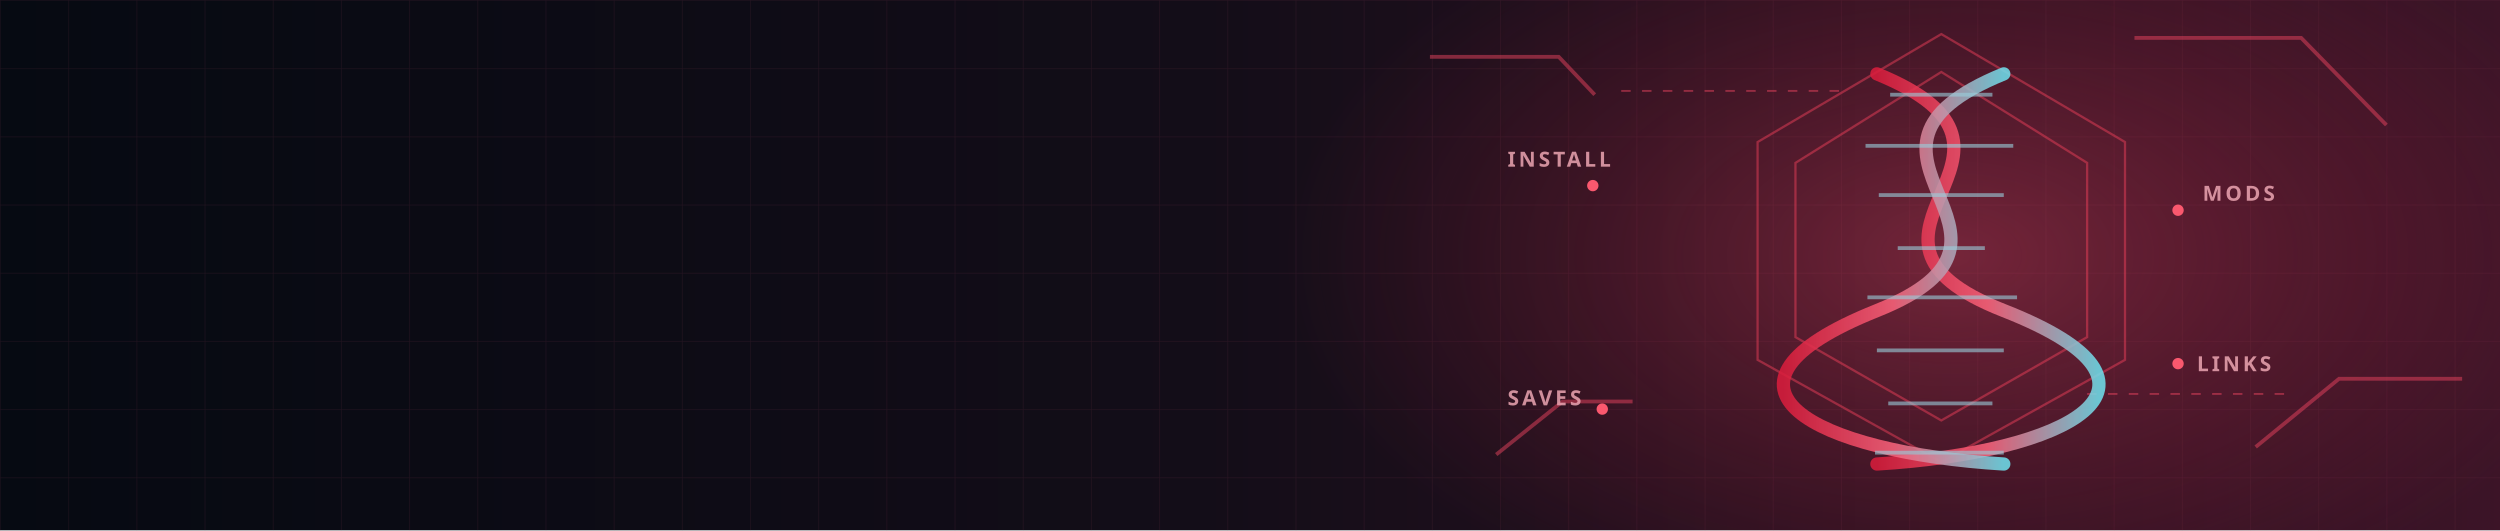
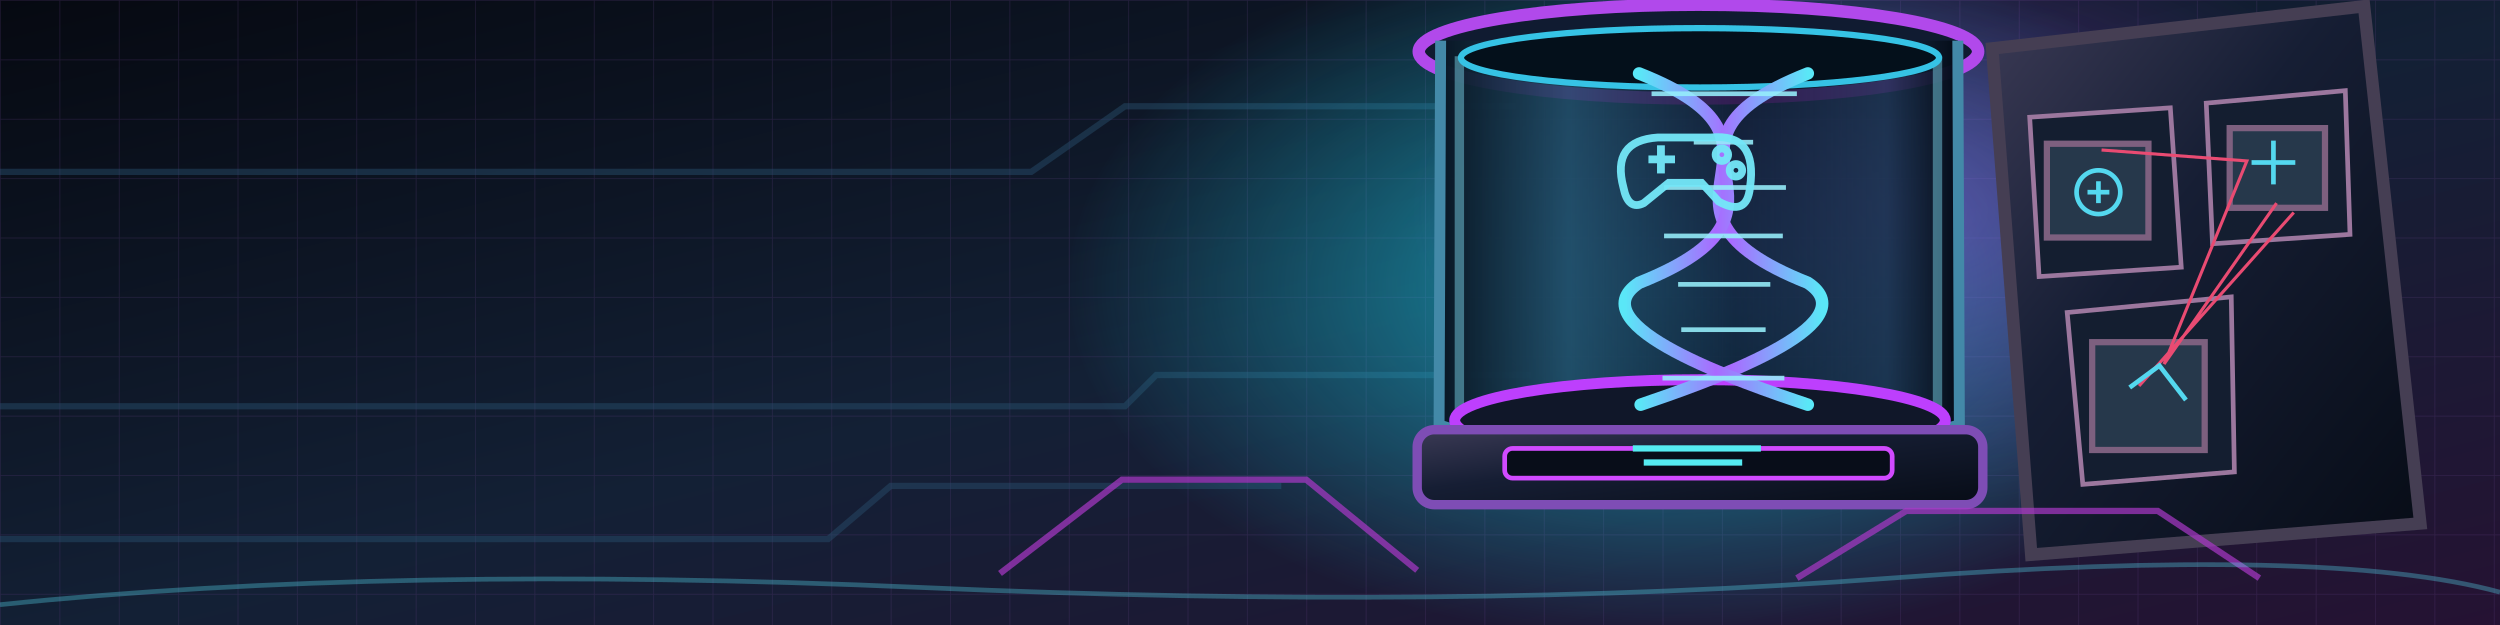
- <svg xmlns="http://www.w3.org/2000/svg" viewBox="0 0 1320 280">
+ <svg xmlns="http://www.w3.org/2000/svg" viewBox="0 0 1600 400">
  <defs>
-     <linearGradient id="bg" x1="0" x2="1" y1="0" y2="0">
-       <stop stop-color="#060A12" />
-       <stop offset=".48" stop-color="#130D18" />
-       <stop offset="1" stop-color="#3C1427" />
+     <linearGradient id="back" x1="0" y1="0" x2="1" y2="1">
+       <stop stop-color="#060911" />
+       <stop offset=".52" stop-color="#132035" />
+       <stop offset="1" stop-color="#251233" />
    </linearGradient>
-     <radialGradient id="glow">
-       <stop stop-color="#F94A67" stop-opacity=".36" />
-       <stop offset=".7" stop-color="#CA2B47" stop-opacity=".12" />
-       <stop offset="1" stop-color="#CA2B47" stop-opacity="0" />
+     <radialGradient id="blue">
+       <stop stop-color="#1DE5FF" stop-opacity=".62" />
+       <stop offset="1" stop-color="#1DE5FF" stop-opacity="0" />
    </radialGradient>
-     <pattern id="mesh" width="36" height="36" patternUnits="userSpaceOnUse">
-       <path d="M36 0H0V36" fill="none" stroke="#81364E" stroke-width=".6" opacity=".20" />
+     <radialGradient id="violet">
+       <stop stop-color="#C342FF" stop-opacity=".36" />
+       <stop offset="1" stop-color="#C342FF" stop-opacity="0" />
+     </radialGradient>
+     <linearGradient id="tube">
+       <stop stop-color="#091624" />
+       <stop offset=".25" stop-color="#1F4760" stop-opacity=".85" />
+       <stop offset=".57" stop-color="#060D1C" stop-opacity=".74" />
+       <stop offset=".86" stop-color="#162D44" stop-opacity=".83" />
+       <stop offset="1" stop-color="#040A16" />
+     </linearGradient>
+     <linearGradient id="rack" x1="0" y1="0" x2="1" y2="1">
+       <stop stop-color="#3B3A55" />
+       <stop offset=".4" stop-color="#161E34" />
+       <stop offset="1" stop-color="#070C16" />
+     </linearGradient>
+     <linearGradient id="dna" x1="0" y1="0" x2="1" y2="0">
+       <stop stop-color="#5AE7F7" />
+       <stop offset=".5" stop-color="#A96AFF" />
+       <stop offset="1" stop-color="#5AE7F7" />
+     </linearGradient>
+     <pattern id="grid" width="38" height="38" patternUnits="userSpaceOnUse">
+       <path d="M38 0H0V38" stroke="#5C3B7B" stroke-width="1" opacity=".28" fill="none" />
    </pattern>
-     <linearGradient id="dna" x1="0" x2="1">
-       <stop stop-color="#DA1D3C" />
-       <stop offset=".5" stop-color="#FA637B" />
-       <stop offset="1" stop-color="#6FE0ED" />
-     </linearGradient>
  </defs>
-   <rect width="1320" height="280" fill="url(#bg)" />
-   <rect width="1320" height="280" fill="url(#mesh)" />
-   <ellipse cx="1030" cy="135" rx="350" ry="205" fill="url(#glow)" />
-   <g fill="none" stroke="#EE4560" opacity=".48">
-     <path d="M755 30L823 30L842 50M790 240L825 212L862 212M1127 20H1215L1260 66M1191 236L1235 200H1300" stroke-width="2" />
-     <path d="M856 48H975M1102 208H1210" stroke-dasharray="5 6" />
+   <rect width="1600" height="400" fill="url(#back)" />
+   <rect width="1600" height="400" fill="url(#grid)" />
+   <path d="M0 110H660l60-42h250M0 260h720l20-20h240M0 345H530l40-34h250" stroke="#27506E" stroke-width="4" fill="none" opacity=".45" />
+   <ellipse cx="1070" cy="183" rx="386" ry="228" fill="url(#blue)" />
+   <ellipse cx="1216" cy="135" rx="315" ry="190" fill="url(#violet)" />
+   <g transform="translate(891,-32)">
+     <ellipse cx="196" cy="65" rx="179" ry="30" fill="#101B31" stroke="#B149EB" stroke-width="8" />
+     <path d="M31 58L30 304Q180 352 363 304L362 58" fill="url(#tube)" stroke="#4389A8" stroke-width="7" />
+     <path d="M43 68V299M349 68V299" stroke="#7EDCF1" opacity=".46" stroke-width="6" />
+     <ellipse cx="197" cy="69" rx="153" ry="19" fill="#04101B" stroke="#36C3E5" stroke-width="4" />
+     <ellipse cx="197" cy="301" rx="157" ry="26" fill="#101729" stroke="#BD3FFD" stroke-width="7" />
+     <rect x="16" y="307" width="362" height="48" rx="11" fill="url(#rack)" stroke="#7E4DB5" stroke-width="6" />
+     <rect x="72" y="319" width="248" height="19" rx="5" fill="#080D19" stroke="#D14AFF" stroke-width="3" />
+     <path d="M154 319h82m-75 9h63" stroke="#55EBF2" stroke-width="4" />
+     <path d="M158 79C277 126 143 164 266 213C307 240 200 277 159 291" fill="none" stroke="url(#dna)" stroke-width="8" stroke-linecap="round" />
+     <path d="M266 79C147 126 281 164 158 213C117 240 224 277 266 291" fill="none" stroke="url(#dna)" stroke-width="8" stroke-linecap="round" />
+     <g stroke="#96EEFA" stroke-width="3" opacity=".88">
+       <path d="M166 92h93M193 123h38M174 152h78M174 183h76M183 214h59M185 243h54M173 274h78" />
+     </g>
+     <g fill="none" stroke="#73E7F8" stroke-width="5" opacity=".95" transform="translate(145 117)">
+       <path d="M3 35q-8-30 22-32h34q30-3 25 32-2 19-20 9L53 32H32l-16 13Q6 50 3 35Z" />
+       <path d="M19 17h17M27 8v18" />
+       <circle cx="66" cy="14" r="4" />
+       <circle cx="75" cy="24" r="4" />
+     </g>
  </g>
-   <g fill="none" stroke="#E83D57" opacity=".5" stroke-width="1.2">
-     <polygon points="1025,18 1122,75 1122,190 1025,244 928,190 928,75" />
-     <polygon points="1025,38 1102,86 1102,178 1025,222 948,178 948,86" />
+   <g transform="translate(1261,18)" stroke="#7D607F" fill="#141E30" stroke-width="4">
+     <path d="M14 13l238-27 36 331-249 20Z" fill="url(#rack)" stroke="#453E53" stroke-width="8" />
+     <g stroke="#9C779E" stroke-width="3">
+       <path d="M38 57l90-6 7 102-91 6Z" />
+       <path d="M151 48l89-8 3 92-88 6Z" />
+       <path d="M62 182l105-10 2 112-97 8Z" />
+     </g>
+     <g fill="#26384B">
+       <path d="M49 74h65v60H49Z" />
+       <path d="M166 64h61v51h-61Z" />
+       <path d="M78 201h72v69H78Z" />
+     </g>
+     <g stroke="#E94B72" stroke-width="2" fill="none">
+       <path d="M84 78l93 7-53 130M196 112l-72 103M108 229l99-111" />
+     </g>
+     <g stroke="#54D8EF" stroke-width="3" fill="none">
+       <circle cx="82" cy="105" r="14" />
+       <path d="M75 105h14m-7-7v14" />
+       <path d="M180 86h28m-14-14v28" />
+       <path d="M102 230l19-14 17 22" />
+     </g>
  </g>
-   <g stroke="url(#dna)" stroke-linecap="round" fill="none">
-     <path d="M991 39C1094 81 956 124 1058 164S1091 239 991 245" stroke-width="7" opacity=".86" />
-     <path d="M1058 39C955 81 1091 124 991 164S958 239 1058 245" stroke-width="7" opacity=".86" />
-   </g>
-   <g stroke="#99CEDC" stroke-width="2" opacity=".6">
-     <path d="M998 50L1052 50M985 77L1063 77M992 103L1058 103M1002 131L1048 131M986 157L1065 157M991 185L1058 185M997 213L1052 213M990 239L1058 239" />
-   </g>
-   <g font-family="Segoe UI, sans-serif" font-size="11" letter-spacing="1.6" font-weight="600" fill="#EBA5B1" opacity=".85">
-     <text x="796" y="88">INSTALL</text>
-     <text x="1163" y="106">MODS</text>
-     <text x="796" y="214">SAVES</text>
-     <text x="1160" y="196">LINKS</text>
-   </g>
-   <g fill="#FA586E">
-     <circle cx="841" cy="98" r="3" />
-     <circle cx="1150" cy="111" r="3" />
-     <circle cx="846" cy="216" r="3" />
-     <circle cx="1150" cy="192" r="3" />
-   </g>
+   <path d="M640 367L718 307h118L907 365M1150 370l70-43h161l65 43" stroke="#AA38C7" stroke-width="4" opacity=".7" fill="none" />
+   <path d="M0 387Q250 361 590 376T1210 370T1600 379" stroke="#54D5EB" opacity=".34" stroke-width="3" fill="none" />
</svg>
